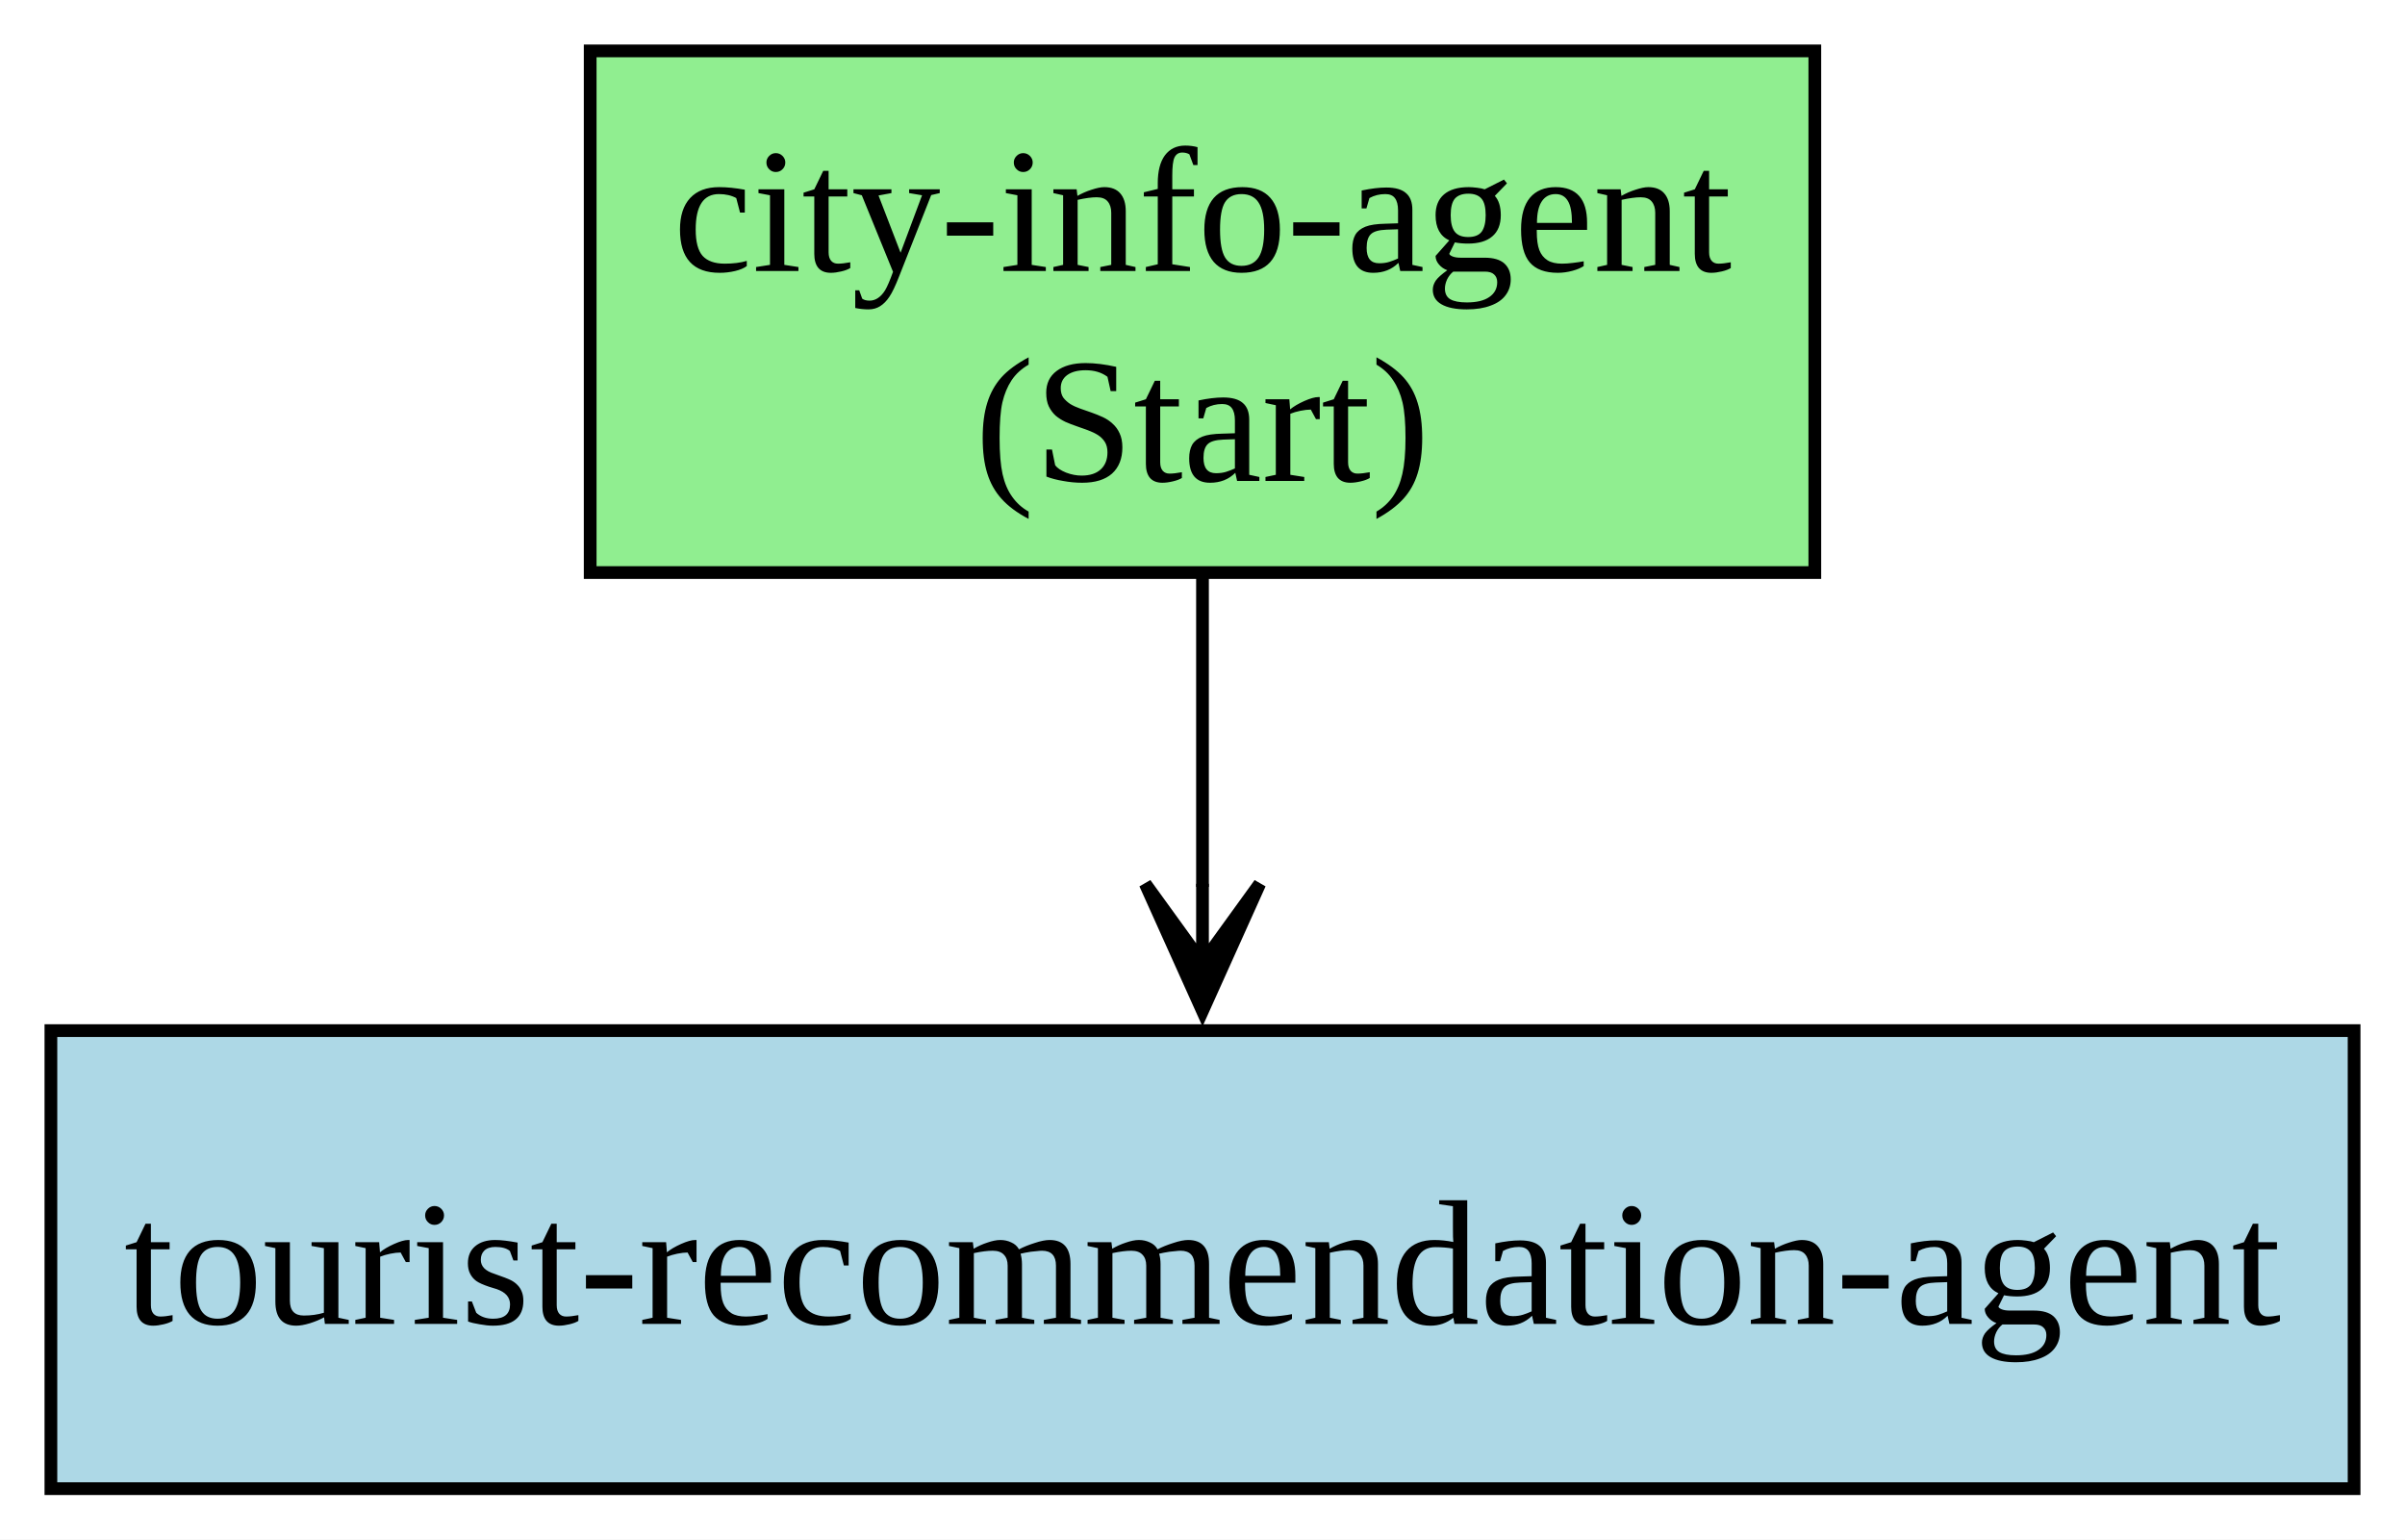
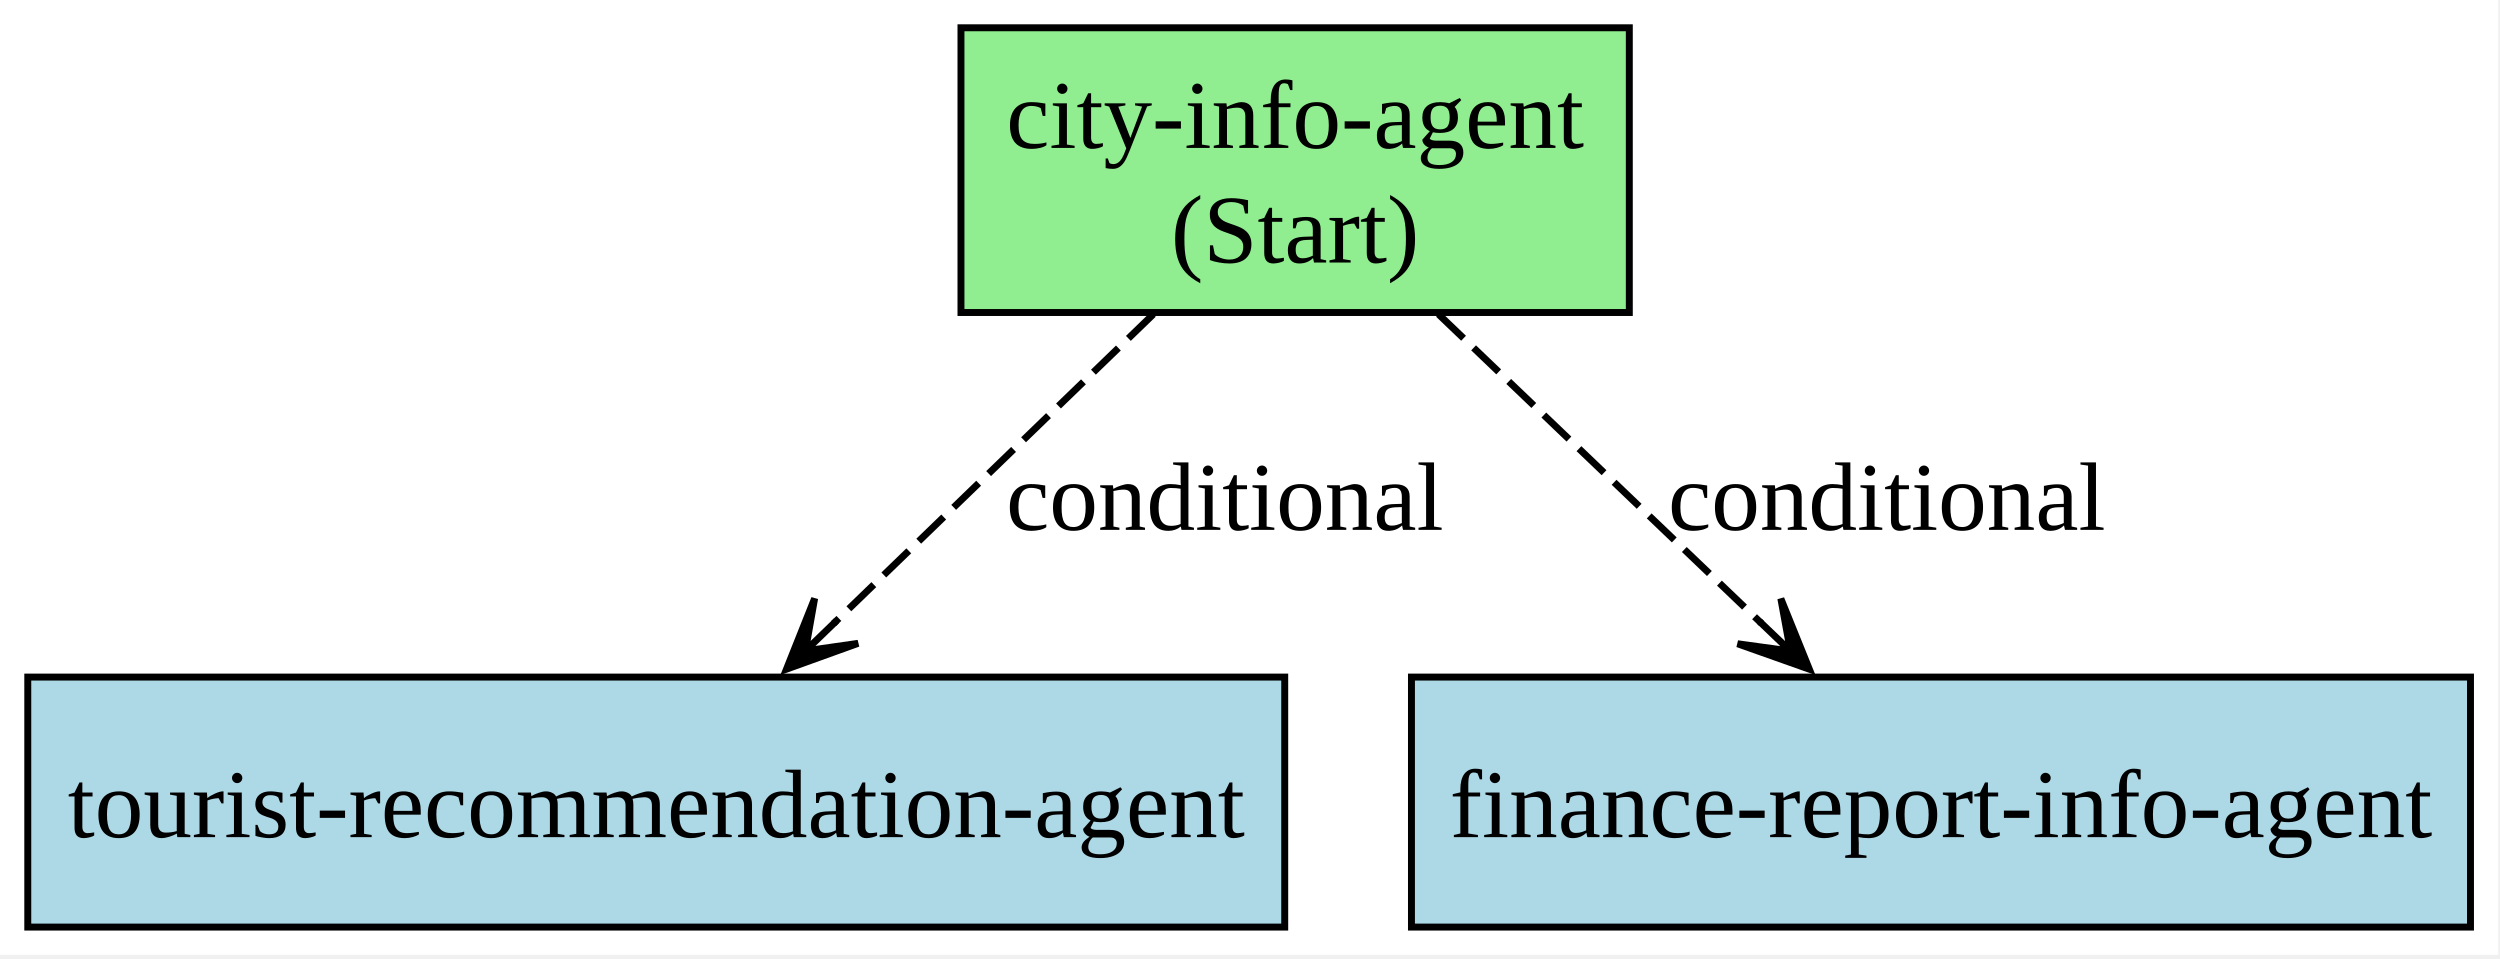
- <svg xmlns="http://www.w3.org/2000/svg" width="189pt" height="121pt" viewBox="0.00 0.00 189.00 121.00">
-   <g id="graph0" class="graph" transform="scale(1 1) rotate(0) translate(4 117)">
-     <polygon fill="white" stroke="none" points="-4,4 -4,-117 185,-117 185,4 -4,4" />
+ <svg xmlns="http://www.w3.org/2000/svg" width="360pt" height="138pt" viewBox="0.00 0.00 360.00 138.00">
+   <g id="graph0" class="graph" transform="scale(1 1) rotate(0) translate(4 133.5)">
+     <polygon fill="white" stroke="none" points="-4,4 -4,-133.5 355.75,-133.5 355.75,4 -4,4" />
    <g id="node1" class="node">
-       <polygon fill="lightgreen" stroke="black" points="138.62,-113 42.38,-113 42.38,-72 138.62,-72 138.62,-113" />
-       <text xml:space="preserve" text-anchor="middle" x="90.5" y="-95.7" font-family="Times New Roman,serif" font-size="14.00">city-info-agent</text>
-       <text xml:space="preserve" text-anchor="middle" x="90.5" y="-79.2" font-family="Times New Roman,serif" font-size="14.00">(Start)</text>
+       <polygon fill="lightgreen" stroke="black" points="230.62,-129.5 134.38,-129.5 134.38,-88.5 230.62,-88.5 230.62,-129.5" />
+       <text xml:space="preserve" text-anchor="middle" x="182.5" y="-112.2" font-family="Times New Roman,serif" font-size="14.00">city-info-agent</text>
+       <text xml:space="preserve" text-anchor="middle" x="182.5" y="-95.7" font-family="Times New Roman,serif" font-size="14.00">(Start)</text>
    </g>
    <g id="node2" class="node">
      <polygon fill="lightblue" stroke="black" points="181,-36 0,-36 0,0 181,0 181,-36" />
      <text xml:space="preserve" text-anchor="middle" x="90.5" y="-12.95" font-family="Times New Roman,serif" font-size="14.00">tourist-recommendation-agent</text>
    </g>
    <g id="edge1" class="edge">
-       <path fill="none" stroke="black" d="M90.5,-71.69C90.5,-64.17 90.5,-55.44 90.5,-47.29" />
-       <polygon fill="black" stroke="black" points="90.5,-37.54 95,-47.54 90.5,-41.32 90.5,-47.54 90.5,-47.54 90.5,-47.54 90.5,-41.32 86,-47.54 90.5,-37.54" />
+       <path fill="none" stroke="black" stroke-dasharray="5,2" d="M162.08,-88.25C148.5,-75.11 130.56,-57.76 116.04,-43.71" />
+       <polygon fill="black" stroke="black" points="109.25,-37.14 119.57,-40.86 111.97,-39.77 116.44,-44.09 116.44,-44.09 116.44,-44.09 111.97,-39.77 113.31,-47.33 109.25,-37.14" />
+       <text xml:space="preserve" text-anchor="middle" x="172.38" y="-57.2" font-family="Times New Roman,serif" font-size="14.00">conditional</text>
+     </g>
+     <g id="node3" class="node">
+       <polygon fill="lightblue" stroke="black" points="351.75,-36 199.25,-36 199.25,0 351.75,0 351.75,-36" />
+       <text xml:space="preserve" text-anchor="middle" x="275.5" y="-12.95" font-family="Times New Roman,serif" font-size="14.00">finance-report-info-agent</text>
+     </g>
+     <g id="edge2" class="edge">
+       <path fill="none" stroke="black" stroke-dasharray="5,2" d="M203.14,-88.25C216.87,-75.11 235,-57.76 249.68,-43.71" />
+       <polygon fill="black" stroke="black" points="256.55,-37.13 252.44,-47.3 253.82,-39.75 249.33,-44.05 249.33,-44.05 249.33,-44.05 253.82,-39.75 246.21,-40.8 256.55,-37.13" />
+       <text xml:space="preserve" text-anchor="middle" x="267.7" y="-57.2" font-family="Times New Roman,serif" font-size="14.00">conditional</text>
    </g>
  </g>
</svg>
